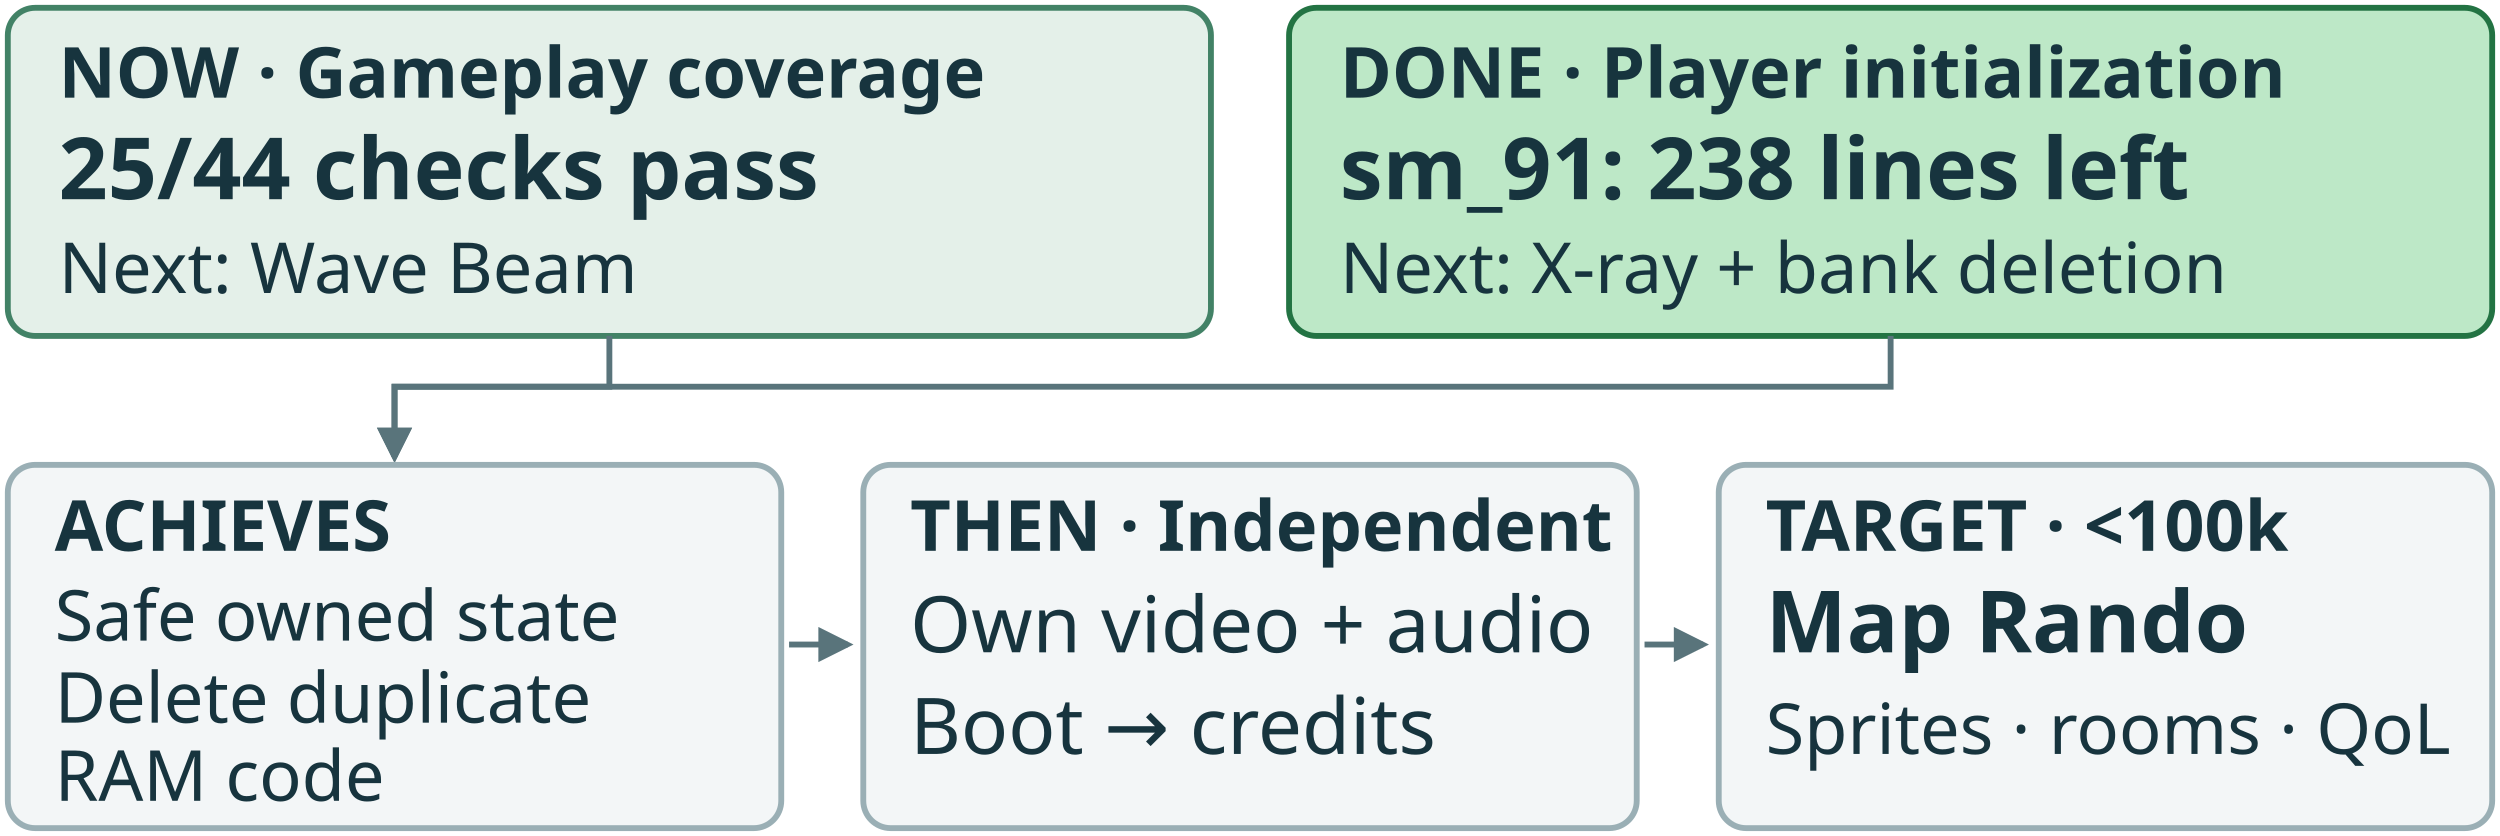
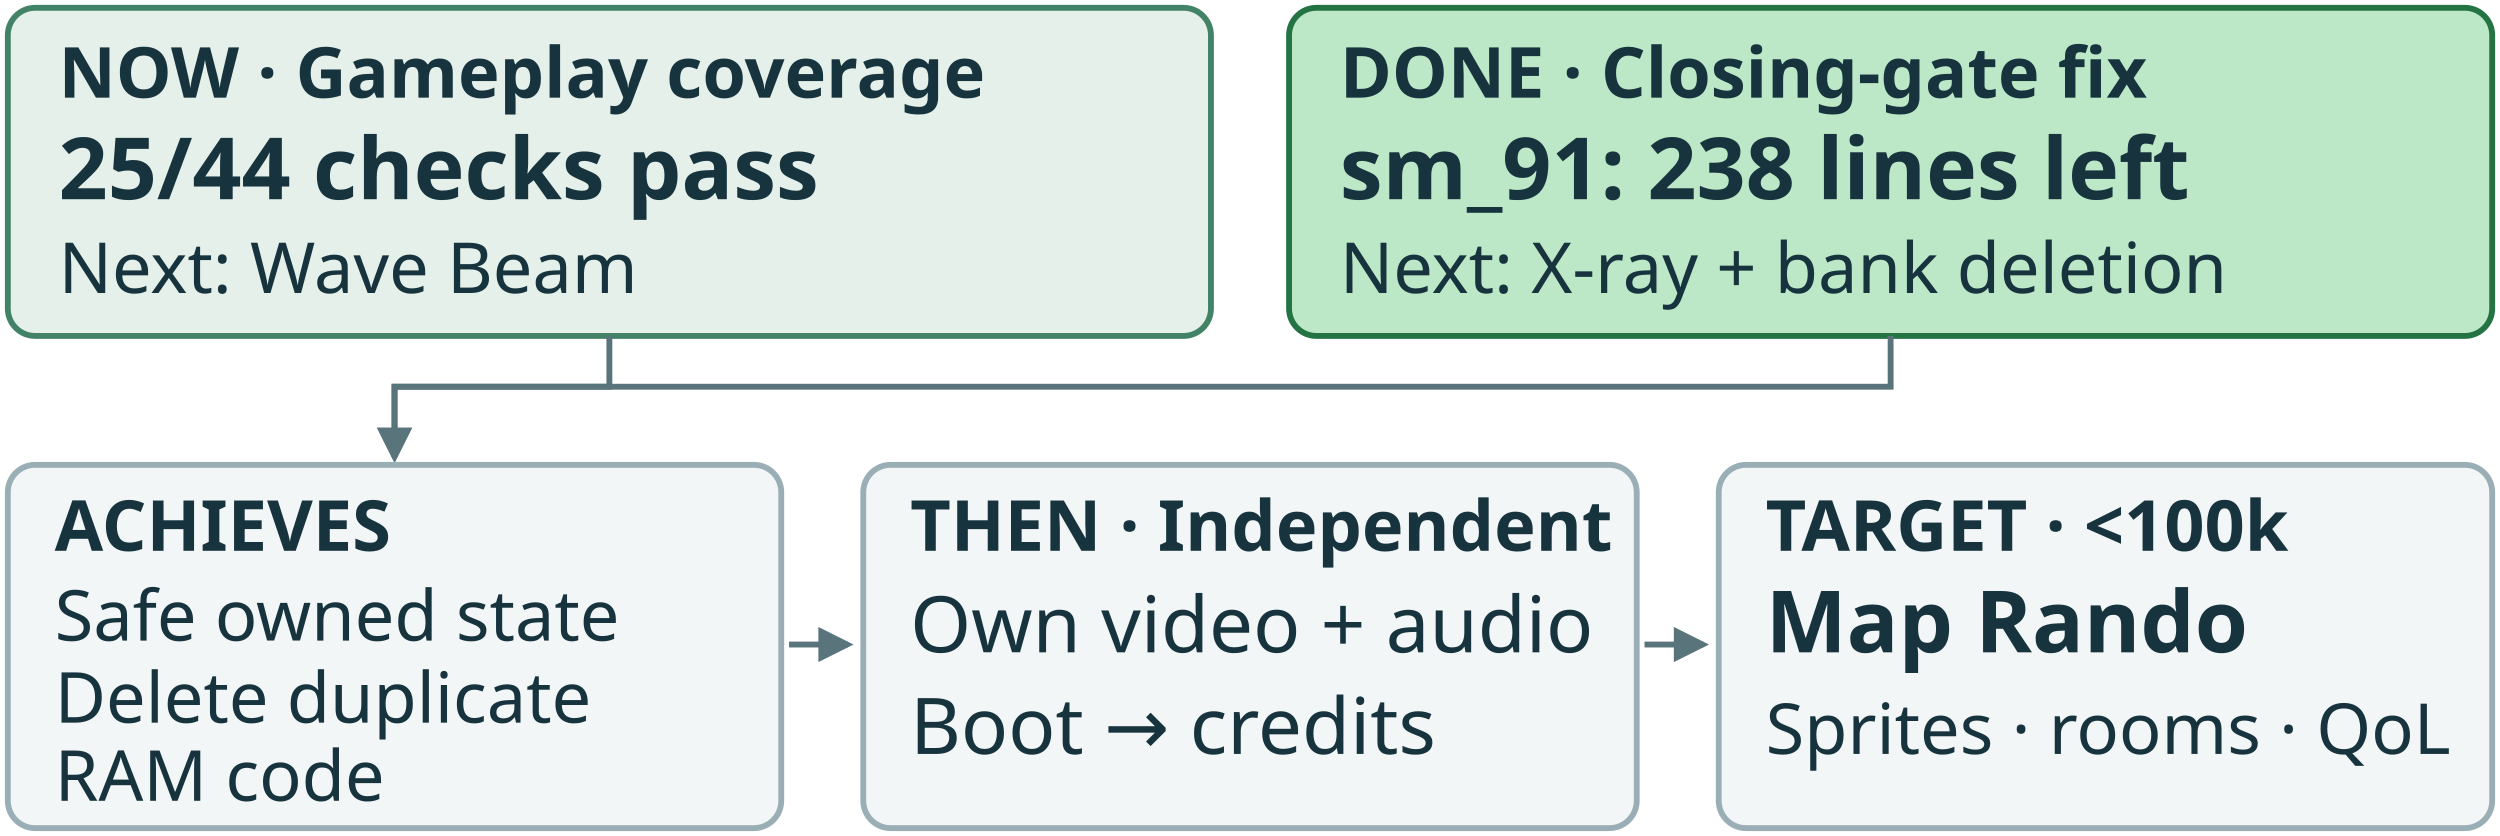
<svg xmlns="http://www.w3.org/2000/svg" width="640" height="214" viewBox="0 0 640 214" role="img" aria-labelledby="title description">
  <defs>
    <marker id="arrow" markerWidth="6" markerHeight="6" refX="5" refY="3" orient="auto">
      <path d="M0 0L6 3L0 6" fill="#59747b" />
    </marker>
  </defs>
  <style>text{font-family:system-ui,Segoe UI,sans-serif;fill:#17343e} .tag{font-size:18px;font-weight:650}.name{font-size:22px;font-weight:650}.note{font-size:20px}.small{font-size:18px}.now{fill:#e4f0e9;stroke:#428266}.done{fill:#bde8c7;stroke:#237343}.later{fill:#f3f6f7;stroke:#9aafb5}rect{stroke-width:1.5}path.link{fill:none;stroke:#59747b;stroke-width:1.5;marker-end:url(#arrow)}</style>
  <g aria-label="Now: gameplay coverage">
    <rect class="now" x="2" y="2" width="308" height="84" rx="7" />
    <text x="15" y="25" class="tag">NOW · Gameplay coverage</text>
    <text x="15" y="51" class="name">25/44 checks pass</text>
    <text x="15" y="75" class="small">Next: Wave Beam</text>
  </g>
-   <g aria-label="Done: player initialization owned. Next: X-ray and bank deletion; sm_91 has 238 lines left">
+   <g aria-label="Done: gate projectile parameter fixed. Next: X-ray and bank deletion; sm_91 has 238 lines left">
    <rect class="done" x="330" y="2" width="308" height="84" rx="7" />
-     <text x="343" y="25" class="tag">DONE · Player initialization</text>
+     <text x="343" y="25" class="tag">DONE · Closing-gate fix</text>
    <text x="343" y="51" class="name">sm_91: 238 lines left</text>
    <text x="343" y="75" class="small">Next: X-ray + bank deletion</text>
  </g>
  <path class="link" d="M156 86V99H101V117" />
  <path class="link" d="M484 86V99H101V117" />
  <g aria-label="Achieves: safe owned state with duplicate RAM code deleted">
    <rect class="later" x="2" y="119" width="198" height="93" rx="7" />
    <text x="14" y="141" class="tag">ACHIEVES</text>
    <text x="14" y="164" class="small">Safe owned state</text>
    <text x="14" y="185" class="small">Delete duplicate</text>
    <text x="14" y="205" class="small">RAM code</text>
  </g>
  <path class="link" d="M202 165H217" />
  <g aria-label="Then: independent engine">
    <rect class="later" x="221" y="119" width="198" height="93" rx="7" />
    <text x="233" y="141" class="tag">THEN · Independent</text>
    <text x="233" y="167" class="note">Own video + audio</text>
    <text x="233" y="193" class="note">Boot → credits</text>
  </g>
  <path class="link" d="M421 165H436" />
  <g aria-label="Target: Map Rando engine">
    <rect class="later" x="440" y="119" width="198" height="93" rx="7" />
    <text x="452" y="141" class="tag">TARGET · &lt;100k</text>
    <text x="452" y="167" class="name">Map Rando</text>
    <text x="452" y="193" class="small">Sprites · rooms · QoL</text>
  </g>
</svg>
